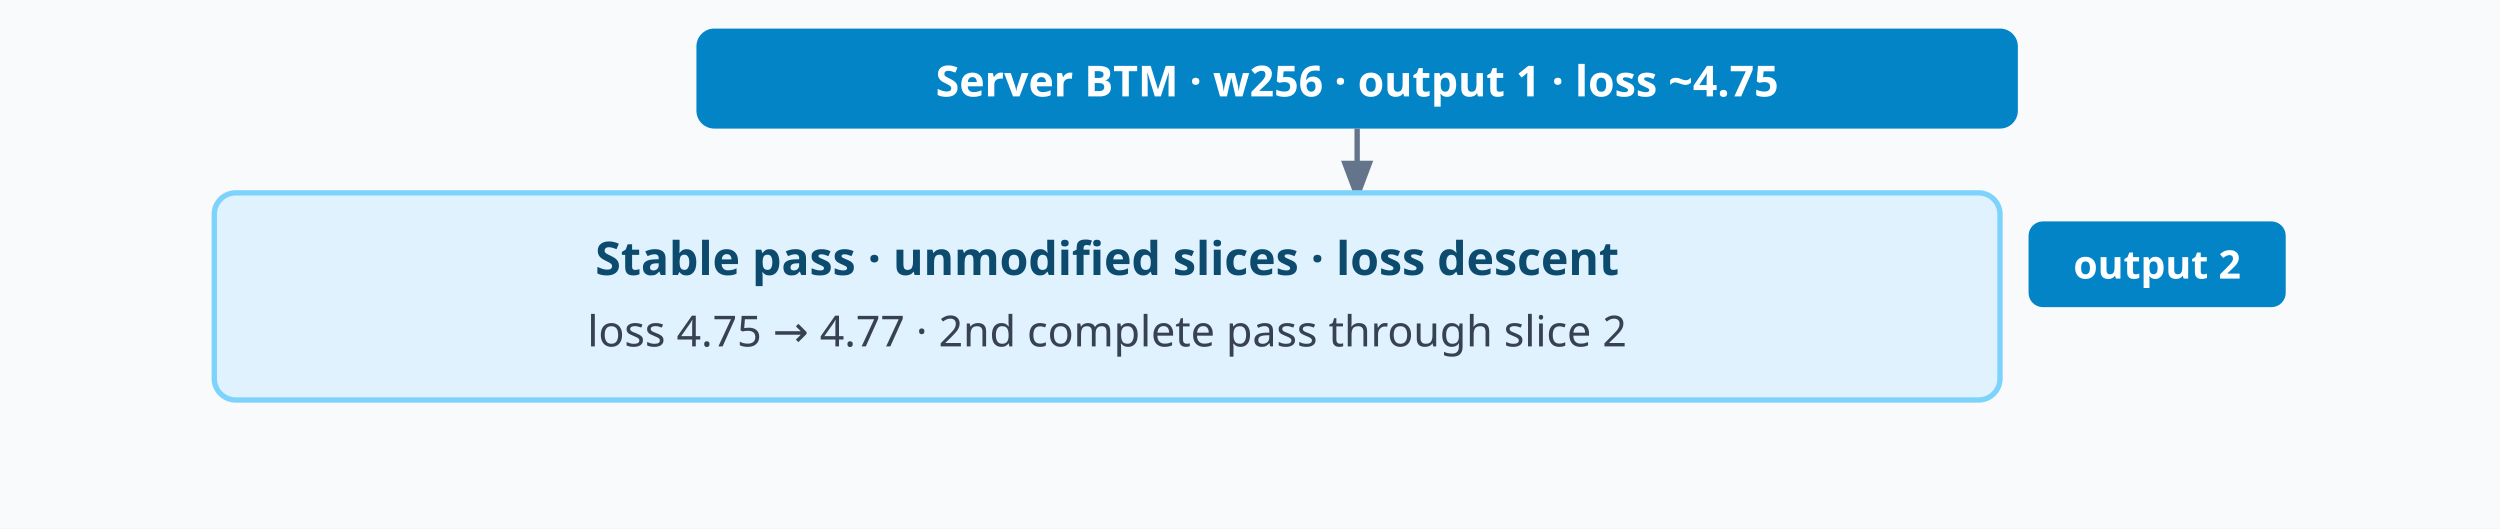
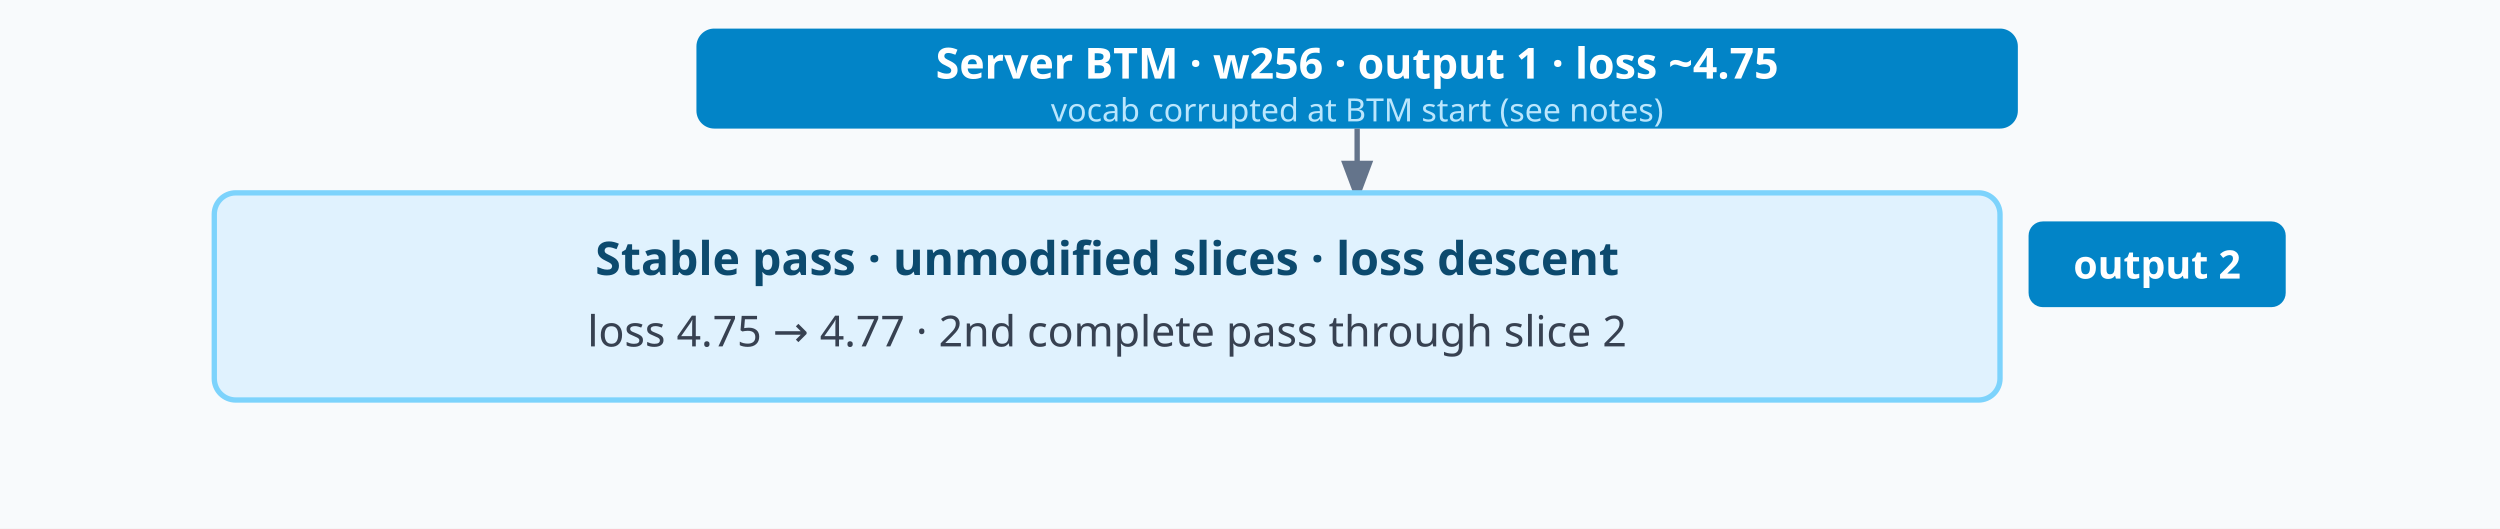
<svg xmlns="http://www.w3.org/2000/svg" width="700" height="148" font-family="system-ui,sans-serif" font-size="12">
  <defs>
    <marker id="arr" markerWidth="8" markerHeight="8" refX="6" refY="3" orient="auto">
      <path d="M0,0 L0,6 L8,3 z" fill="#64748b" />
    </marker>
  </defs>
  <rect width="700" height="148" fill="#f8fafc" />
  <rect x="195" y="8" width="370" height="28" rx="5" fill="#0284c7" />
-   <text x="380" y="27" text-anchor="middle" font-size="12" font-weight="bold" fill="white">Server BTM · w256 · output 1  ·  loss ~4.75</text>
+   <text x="380" y="22" text-anchor="middle" font-size="12" font-weight="bold" fill="white">Server BTM · w256 · output 1  ·  loss ~4.75</text>
+   <text x="380" y="34" text-anchor="middle" font-size="9" fill="#bae6fd">vocab corrupted at BTM start (see notes)</text>
  <line x1="380" y1="36" x2="380" y2="54" stroke="#64748b" stroke-width="1.5" marker-end="url(#arr)" />
  <rect x="60" y="54" width="500" height="58" rx="6" fill="#e0f2fe" stroke="#7dd3fc" stroke-width="1.5" />
  <text x="310" y="77" text-anchor="middle" font-size="13" font-weight="600" fill="#0c4a6e">Stable pass · unmodified slices · loss descent</text>
  <text x="310" y="97" text-anchor="middle" fill="#374151">loss 4.75 → 4.77  ·  2nd complete pass through slice 2</text>
  <rect x="568" y="62" width="72" height="24" rx="4" fill="#0284c7" />
  <text x="604" y="78" text-anchor="middle" font-size="11" font-weight="bold" fill="white">output 2</text>
</svg>
